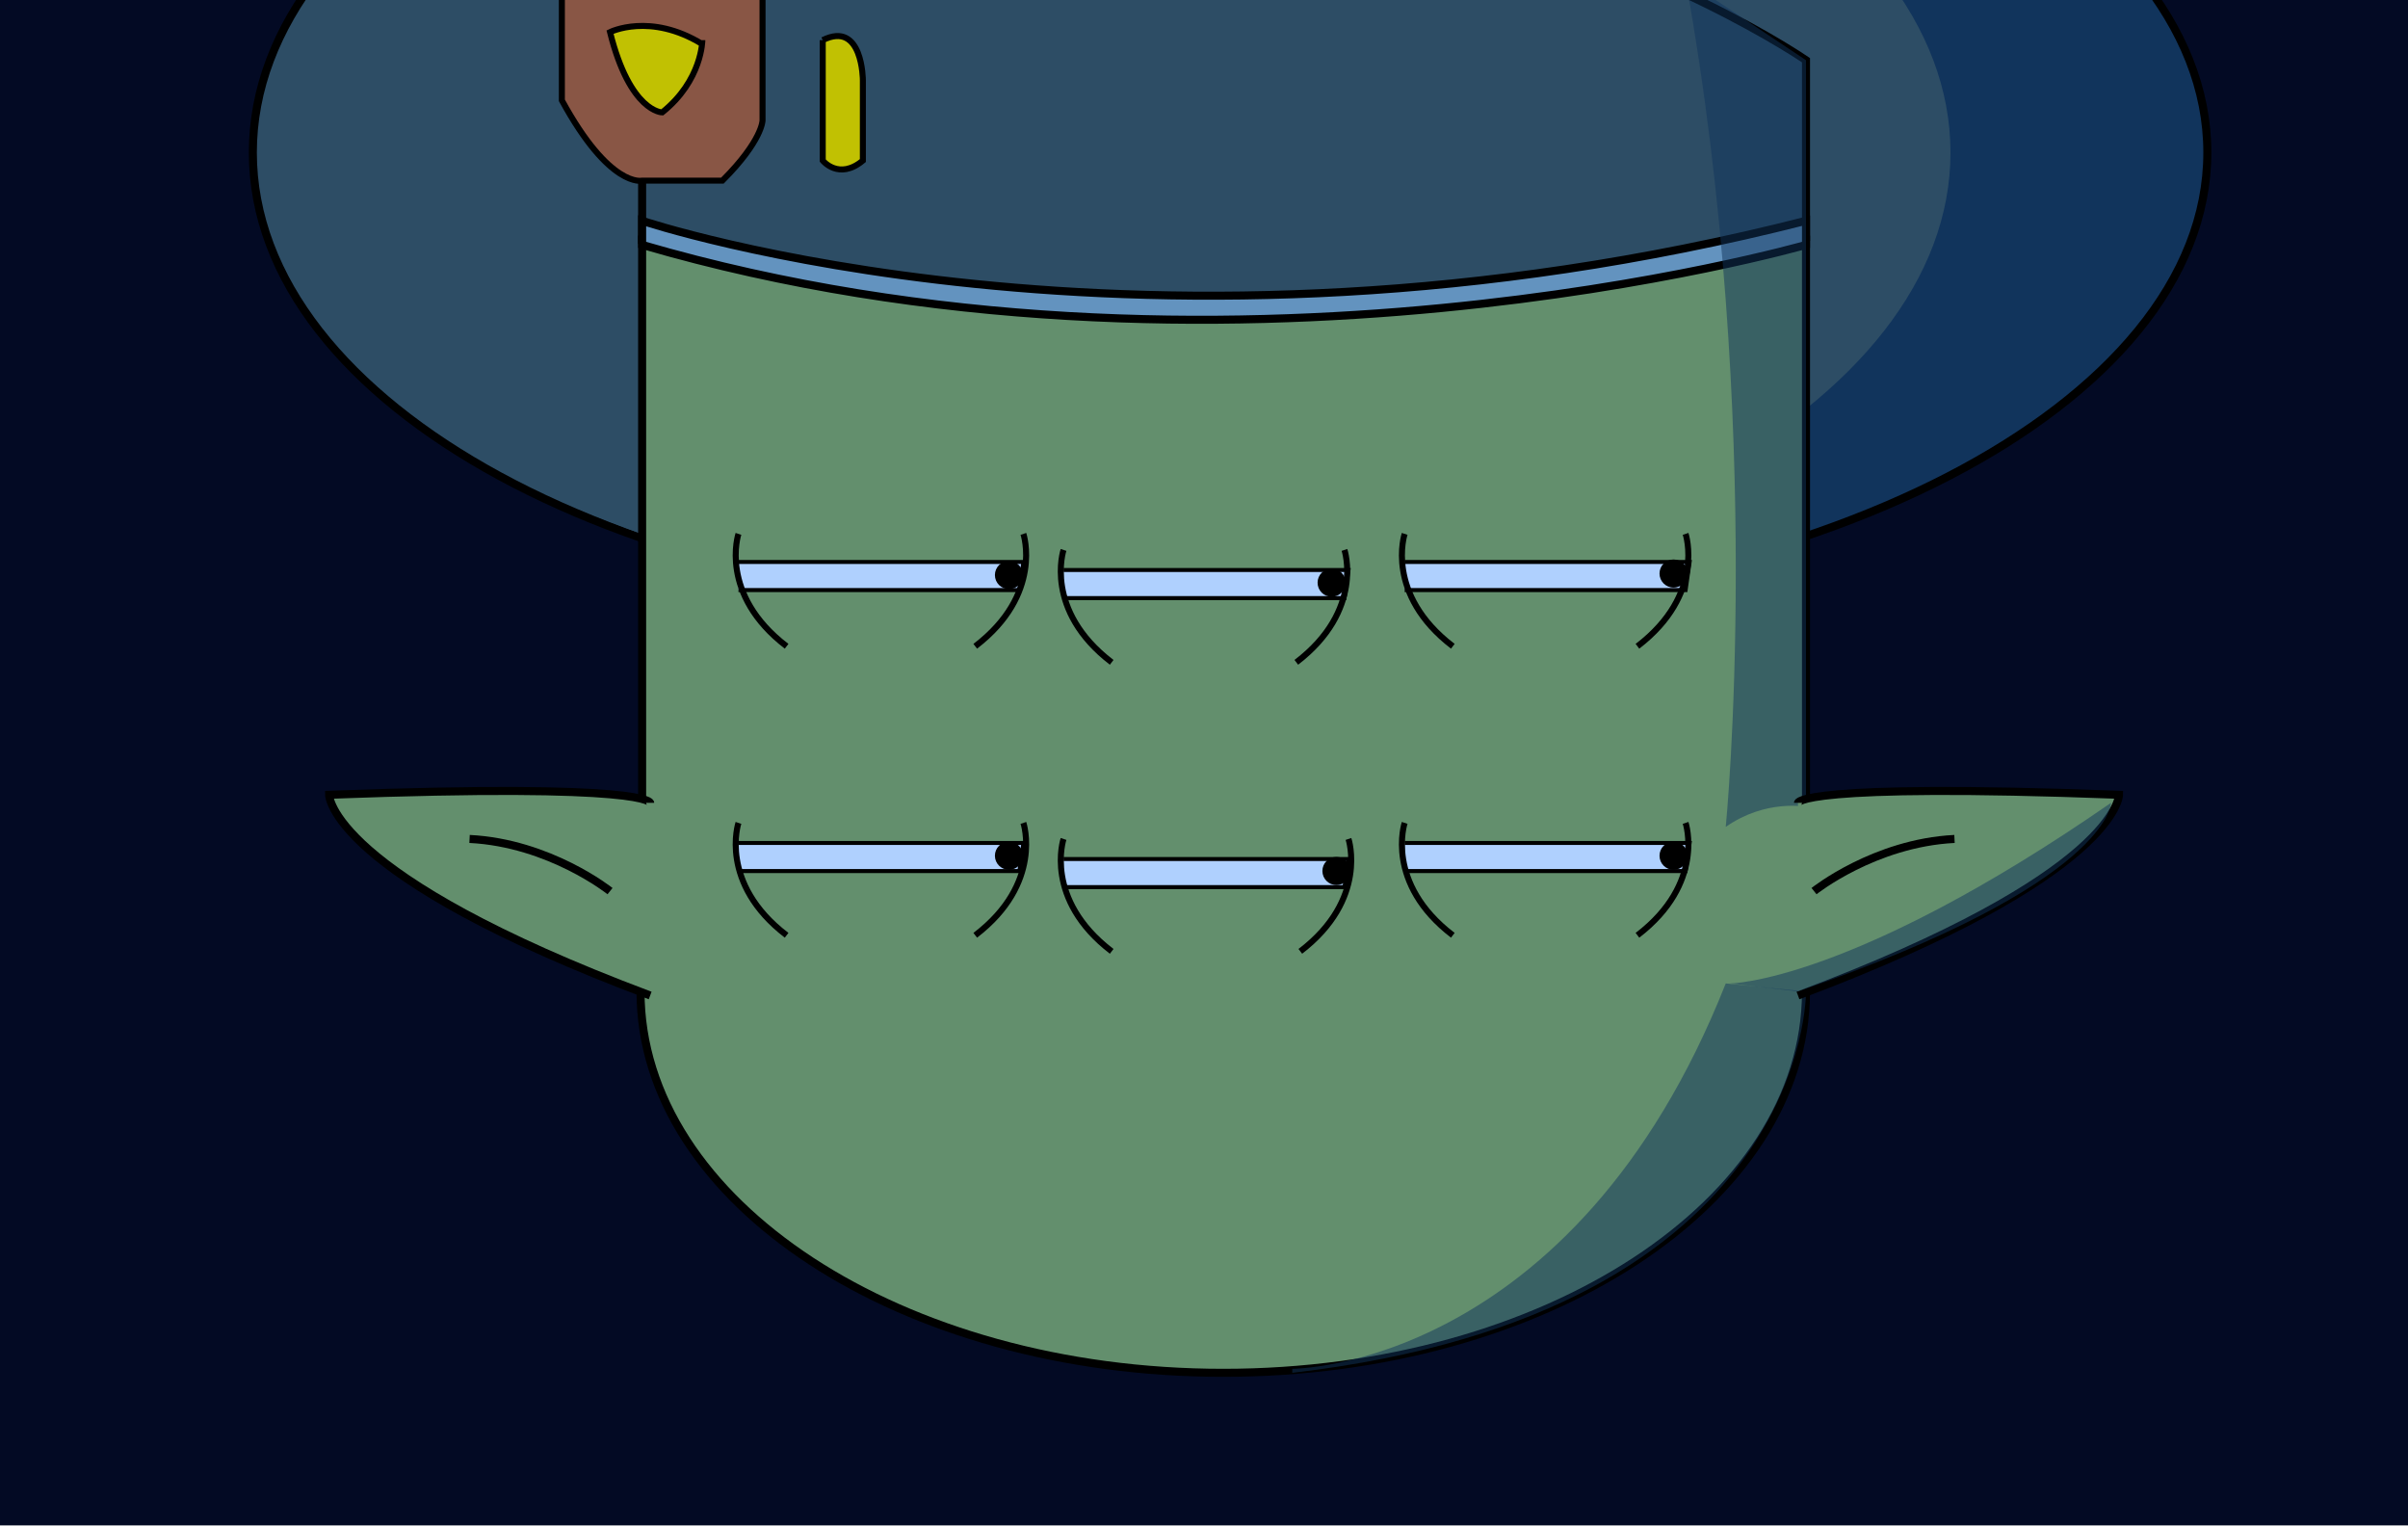
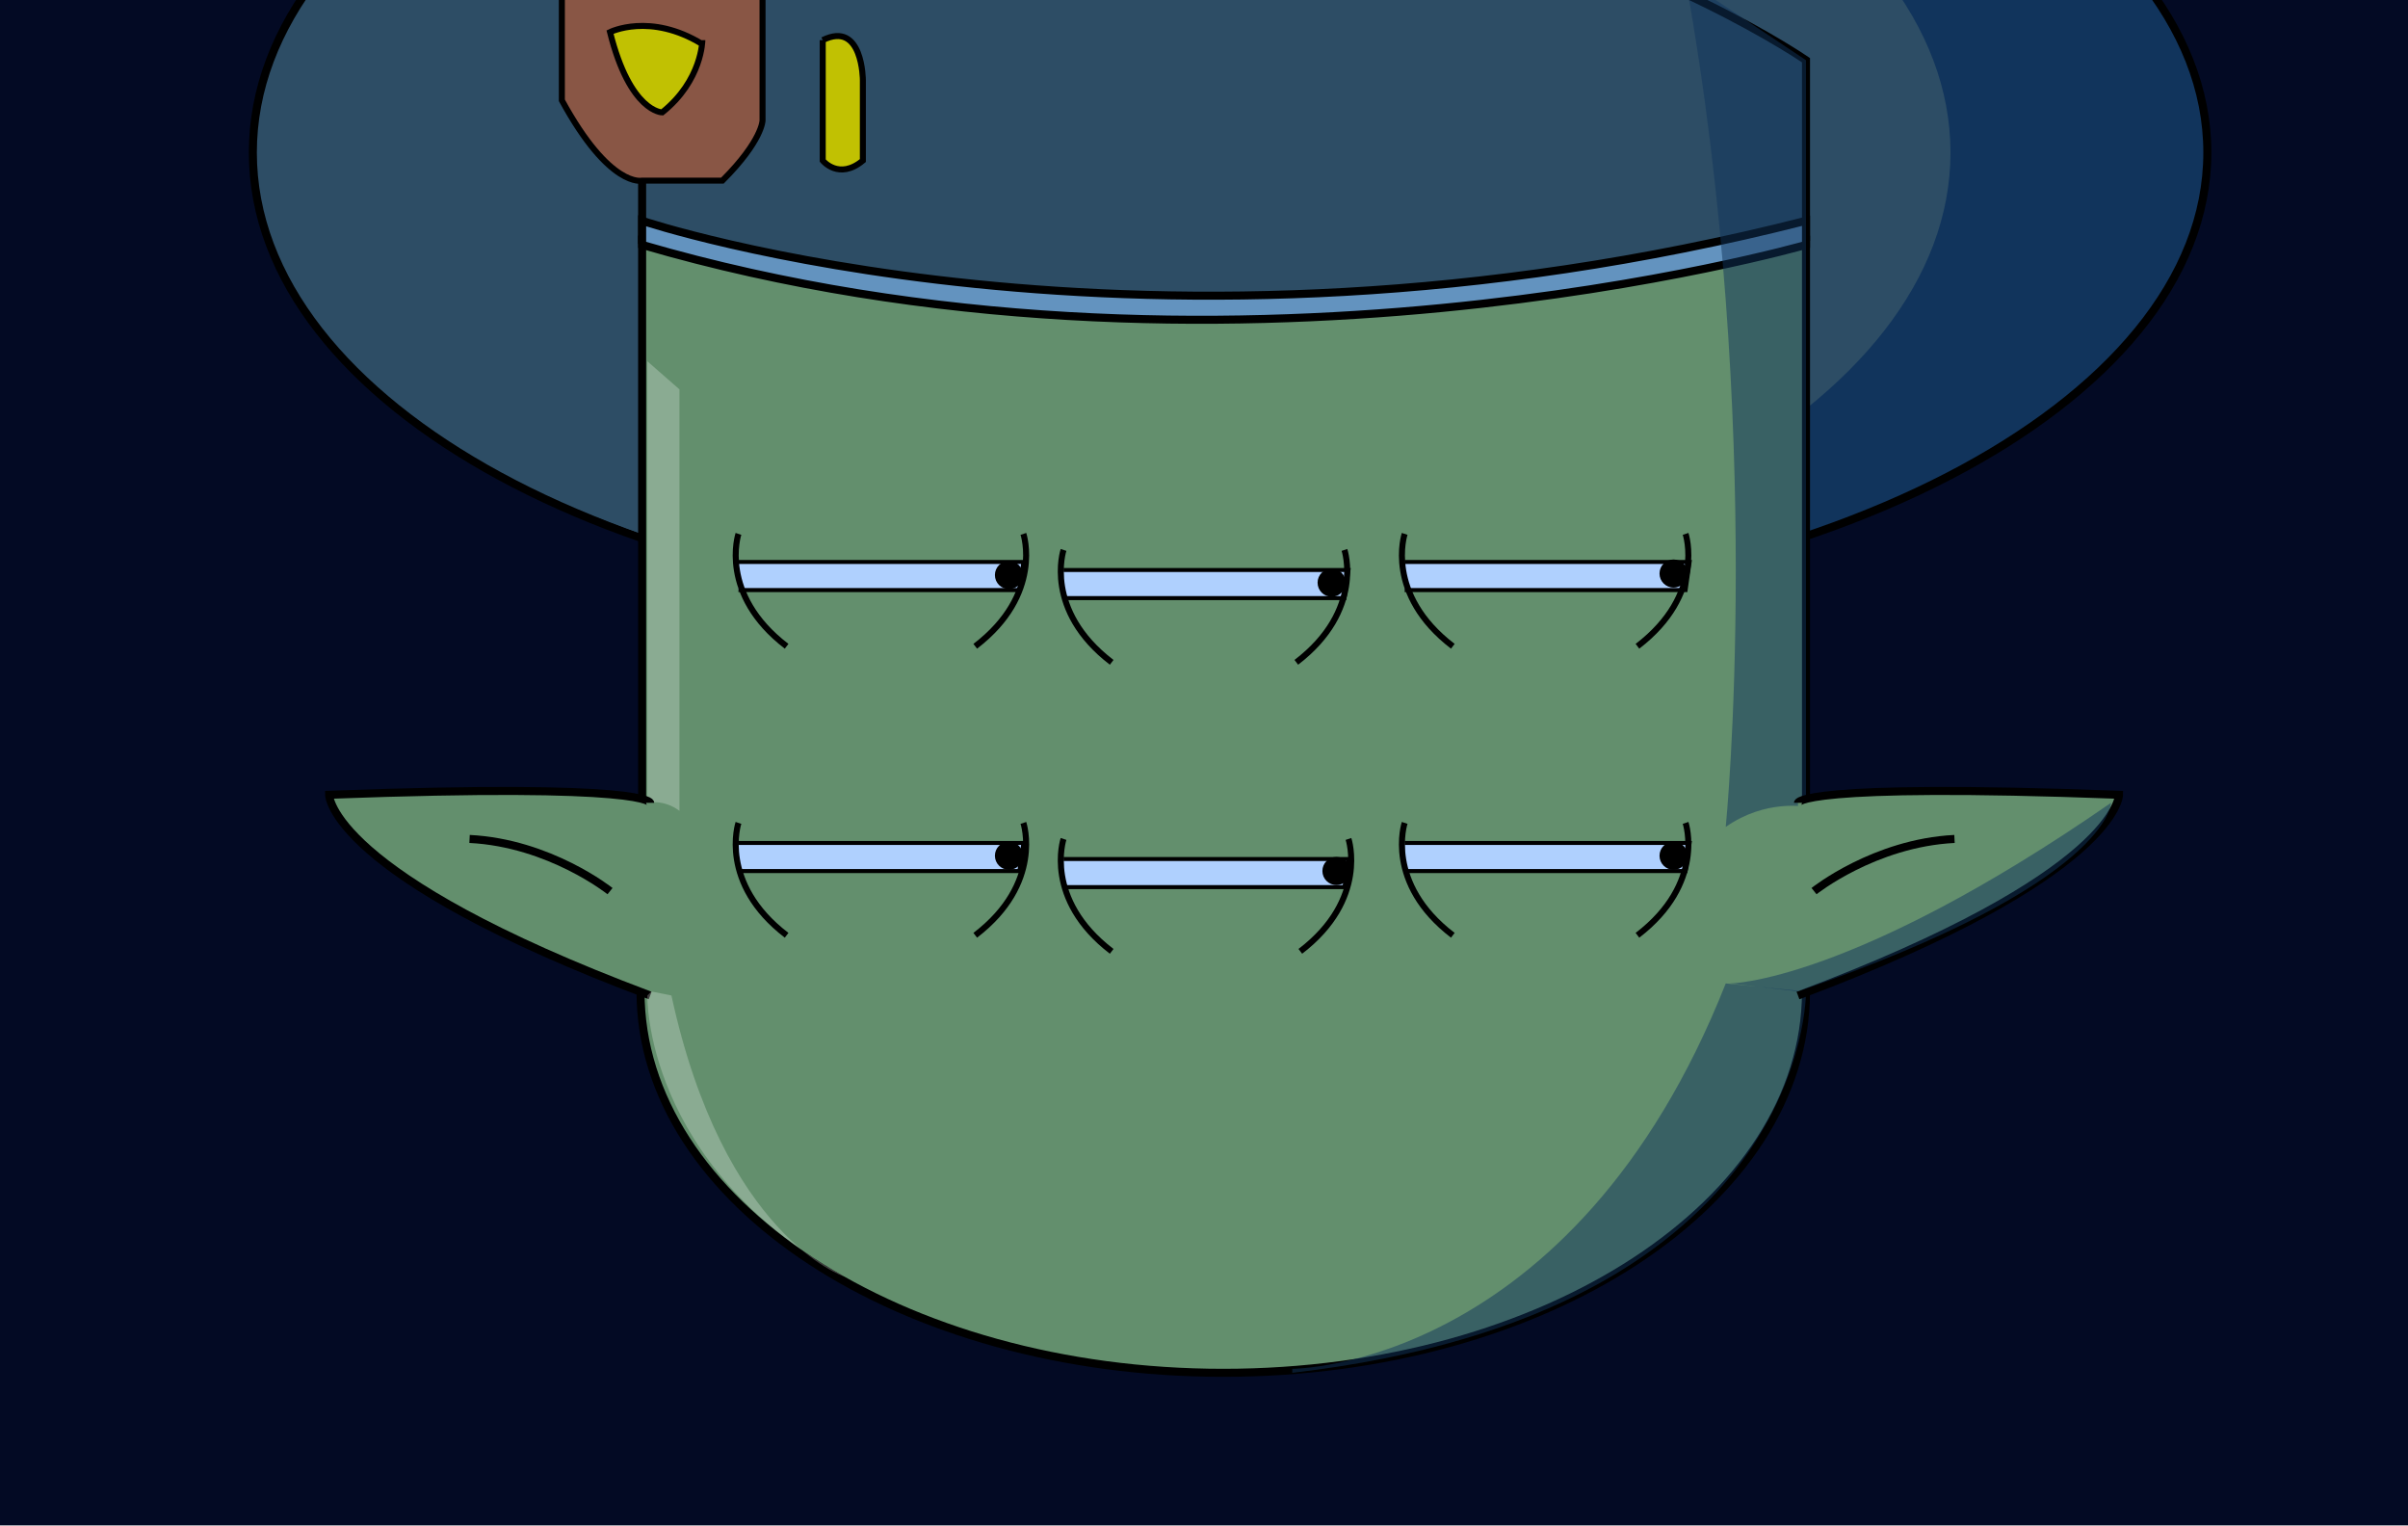
<svg xmlns="http://www.w3.org/2000/svg" height="400" viewBox="0 0 600 380" preserveAspectRatio="xMinYMin meet">
  <rect width="100%" height="100%" fill="#030a24" />
  <ellipse rx="220" ry="30%" cx="55%" cy="10%" stroke="black" stroke-width="2" fill="#11345C" />
  <ellipse rx="210" ry="30%" cx="45.5%" cy="10%" stroke="black" stroke-width="2" fill="#2D4D65" />
  <ellipse rx="210" ry="30%" cx="46%" cy="10%" fill="#2D4D65" />
  <g>
    <ellipse rx="24.2%" ry="25%" cx="50.8%" cy="65%" fill="#638F6D" stroke="black" stroke-width="2" />
    <path d="M 450 240       c 0 0, 0 0, 0 -180       c 0 0, -150 40, -290 0       c 0 0 , 0 0, 0 180       " stroke="black" stroke-width="2" fill="#638F6D" />
  </g>
  <path d="M 450 60       c 0 0, 0 0, 0 -45       c 0 0, -145 -100, -290 0       c 0 0, 0 0, 0 45       c 0 0, 125 42, 290 0       " stroke="black" stroke-width="2" fill="#2D4D65" />
  <path d="M 160 55       c 0 0, 125 42, 290 0       c 0 0, 0 0, 0 6       c 0 0, -146 42, -290 0       z       " stroke="black" stroke-width="2" fill="#6393BF" />
  <path d="M 190 0      c 0 0, 0 0, 0 30      c 0 0, 0 5, -10 15      c 0 0, 0 0, -20 0      c 0 0, -8 2, -20 -20      c 0 0, 0 0, 0 -25      " stroke="black" stroke-width="1.5" fill="#895645" />
  <path d="M 175 10      c 0 0, 0 10, -10 18      c 0 0, -8 0, -13 -20      c 0 0, 10 -5, 23 3      " stroke="black" stroke-width="1.5" fill="#C1C102" />
  <path d="M 205 10      c 0 0, 0 0, 0 30      c 0 0, 4 5, 10 0      c 0 0, 0 0, 0 -20      c 0 0, 0 -15, -10 -10      " stroke="black" stroke-width="1.5" fill="#C1C102" />
  <path d="M 450 15      c 0 0, 0 0, 0 186      c 0 0, -10 -2, -20 5      c 0 0, 10 -100, -10 -211      " stroke="none" fill="#11345C" fill-opacity="0.5" />
  <path d="M 450 247      c 0 0, 1 80, -128 95      c 0 0, 0 0, 0 -1      c 0 0, 70 0, 108 -96      z      " stroke="noe" fill="#11345C" fill-opacity="0.5" />
+   <path d="M 161.3 90      c 0 0, 0 0, 0 110      c 0 0, 4 -1, 8 2      c 0 0, 0 0, 0 -105      z      " stroke="none" fill="white" fill-opacity="0.25" />
  <g>
    <path d="M 184 140       c 0 0, 0 0, 71 0       c 0 0, 0 0, -1 7       c 0 0, 0 0, -70 0               " stroke="black" fill="#AFD0FE" />
    <path d="M 255 133       c 0 0, 5 15, -12 28        " stroke="black" stroke-width="1.5" fill="none" />
    <path d="M 184 133       c 0 0, -5 15, 12 28        " stroke="black" stroke-width="1.5" fill="none" />
    <circle r="3.5" cx="41.9%" cy="37.7%" fill="black" />
  </g>
  <g>
    <path d="M 184 210        c 0 0, 0 0, 71 0        c 0 0, 0 0, -1 7        c 0 0, 0 0, -70 0        x         " stroke="black" fill="#AFD0FE" />
    <path d="M 255 205        c 0 0, 5 15, -12 28         " stroke="black" stroke-width="1.5" fill="none" />
    <path d="M 184 205        c 0 0, -5 15, 12 28         " stroke="black" stroke-width="1.5" fill="none" />
    <circle r="3.5" cx="41.9%" cy="56.1%" fill="black" />
  </g>
  <g>
    <path d="M 265 142       c 0 0, 0 0, 71 0       c 0 0, 0 0, -1 7       c 0 0, 0 0, -70 0        " stroke="black" fill="#AFD0FE" />
    <path d="M 335 137       c 0 0, 5 15, -12 28        " stroke="black" stroke-width="1.5" fill="none" />
    <path d="M 265 137       c 0 0, -5 15, 12 28        " stroke="black" stroke-width="1.5" fill="none" />
    <circle r="3.5" cx="55.3%" cy="38.2%" fill="black" />
  </g>
  <g>
    <path d="M 265 214        c 0 0, 0 0, 71 0        c 0 0, 0 0, -1 7        c 0 0, 0 0, -70 0         " stroke="black" fill="#AFD0FE" />
    <path d="M 336 209        c 0 0, 5 15, -12 28         " stroke="black" stroke-width="1.5" fill="none" />
    <path d="M 265 209        c 0 0, -5 15, 12 28         " stroke="black" stroke-width="1.5" fill="none" />
    <circle r="3.5" cx="55.5%" cy="57.1%" fill="black" />
  </g>
  <g>
    <path d="M 350 140       c 0 0, 0 0, 71 0       c 0 0, 0 0, -1 7       c 0 0, 0 0, -70 0        " stroke="black" fill="#AFD0FE" />
    <path d="M 420 133       c 0 0, 5 15, -12 28        " stroke="black" stroke-width="1.5" fill="none" />
    <path d="M 350 133       c 0 0, -5 15, 12 28        " stroke="black" stroke-width="1.5" fill="none" />
    <circle r="3.5" cx="69.5%" cy="37.6%" fill="black" />
  </g>
  <g>
    <path d="M 350 210        c 0 0, 0 0, 71 0        c 0 0, 0 0, -1 7        c 0 0, 0 0, -70 0         " stroke="black" fill="#AFD0FE" />
    <path d="M 420 205        c 0 0, 5 15, -12 28         " stroke="black" stroke-width="1.5" fill="none" />
    <path d="M 350 205        c 0 0, -5 15, 12 28         " stroke="black" stroke-width="1.5" fill="none" />
    <circle r="3.5" cx="69.5%" cy="56.1%" fill="black" />
  </g>
  <path d="M 162 200      c 0 0, 0 -5, -80 -2      c 0 0, 0 20, 80 50      " stroke="black" stroke-width="2" fill="#638F6D" />
  <path d="M 152 222      c 0 0, -15 -12, -35 -13      " stroke="black" stroke-width="2" fill="none" />
  <path d="M 448 200      c 0 0, 0 -5, 80 -2      c 0 0, 0 20, -80 50      " stroke="black" stroke-width="2" fill="#638F6D" />
  <path d="M 452 222      c 0 0, 15 -12, 35 -13      " stroke="black" stroke-width="2" fill="none" />
-   <path d="M 431 245      c 0 0, 30 0, 95 -45      c 0 0, 0 20, -78 47            " stroke="none" fill="#11345C" fill-opacity="0.5" />
+   <path d="M 431 245      c 0 0, 30 0, 95 -45      c 0 0, 0 20, -78 47      " stroke="none" fill="#11345C" fill-opacity="0.5" />
+   <path d="M 161.3 248      c 0 0, -1 42, 49 70      c 0 0, -30 -10, -43 -70      c 0 0, 0 0, -5 -1      z      " stroke="none" fill="white" fill-opacity="0.25" />
</svg>
